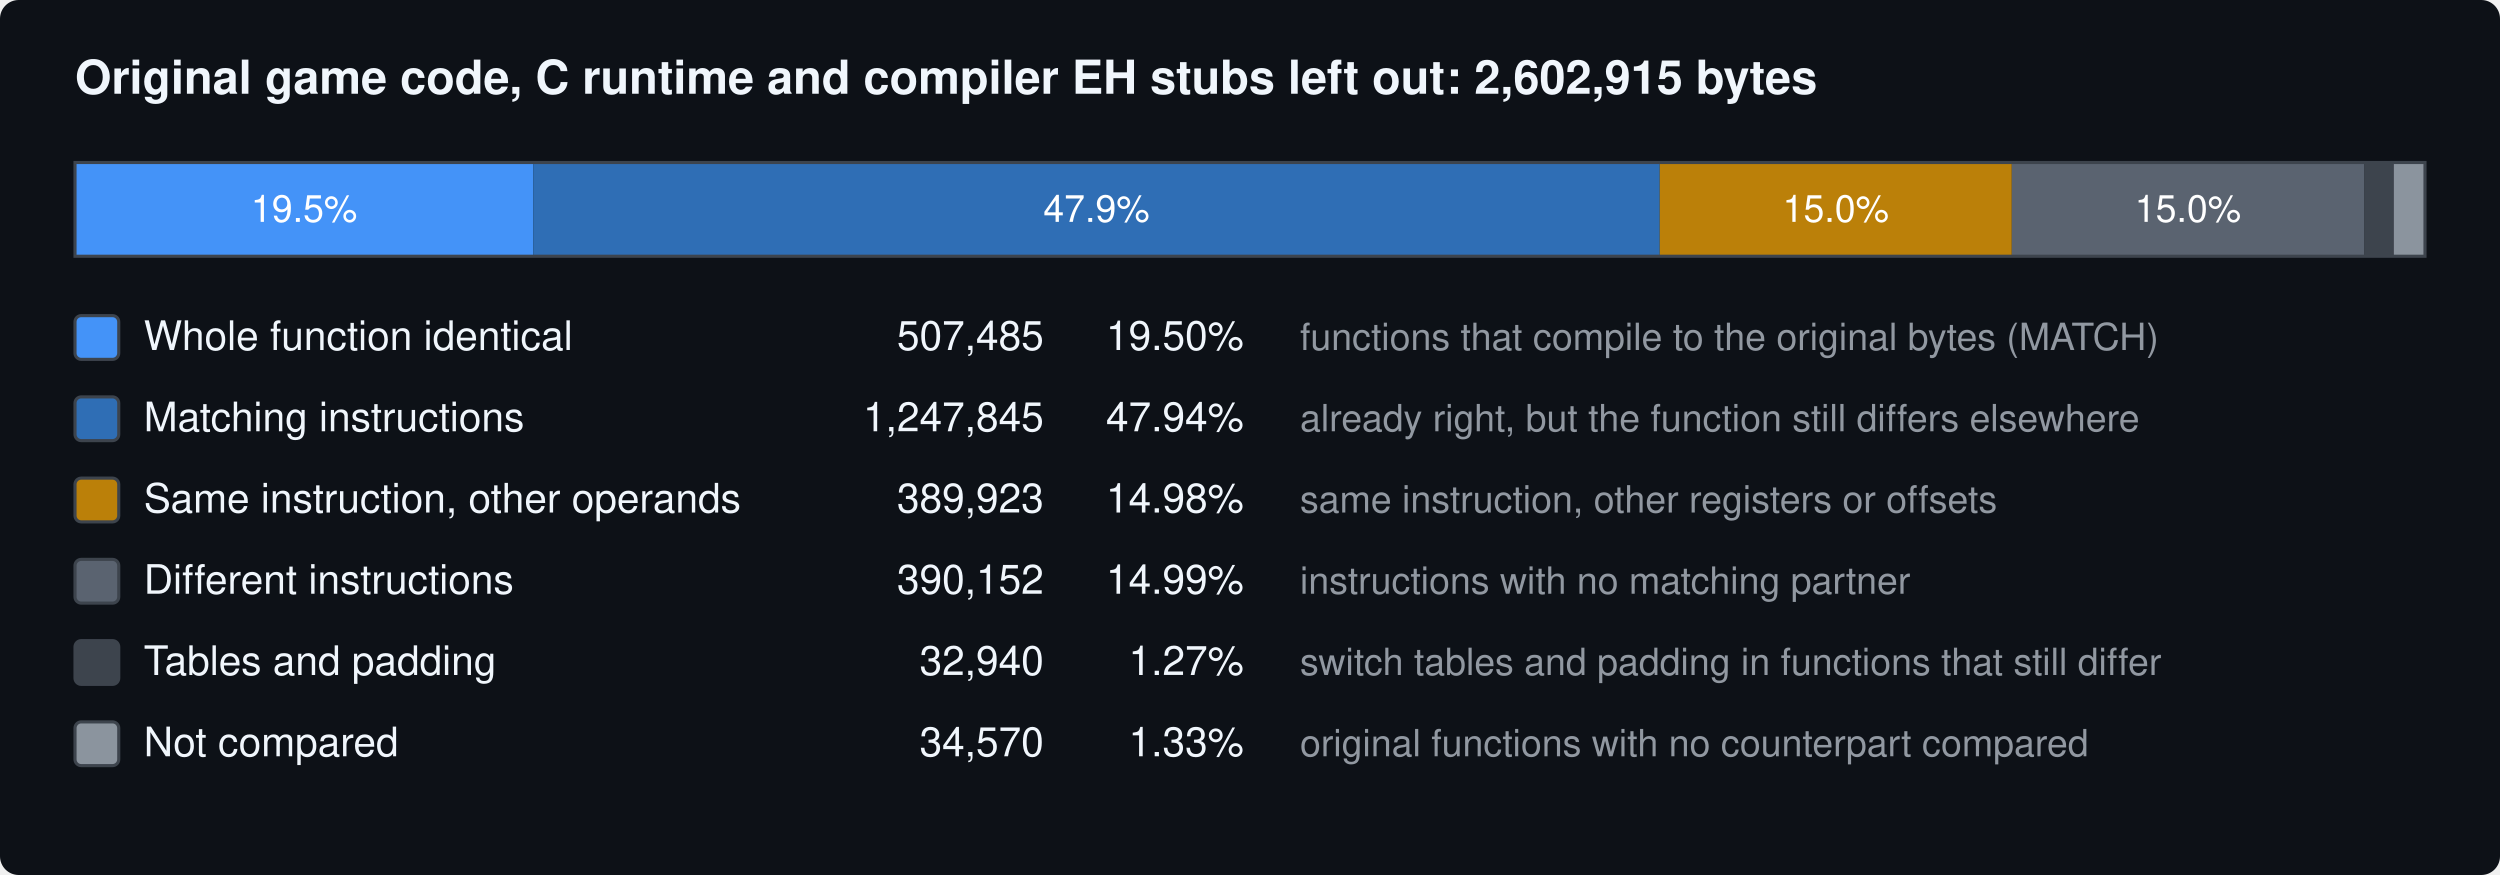
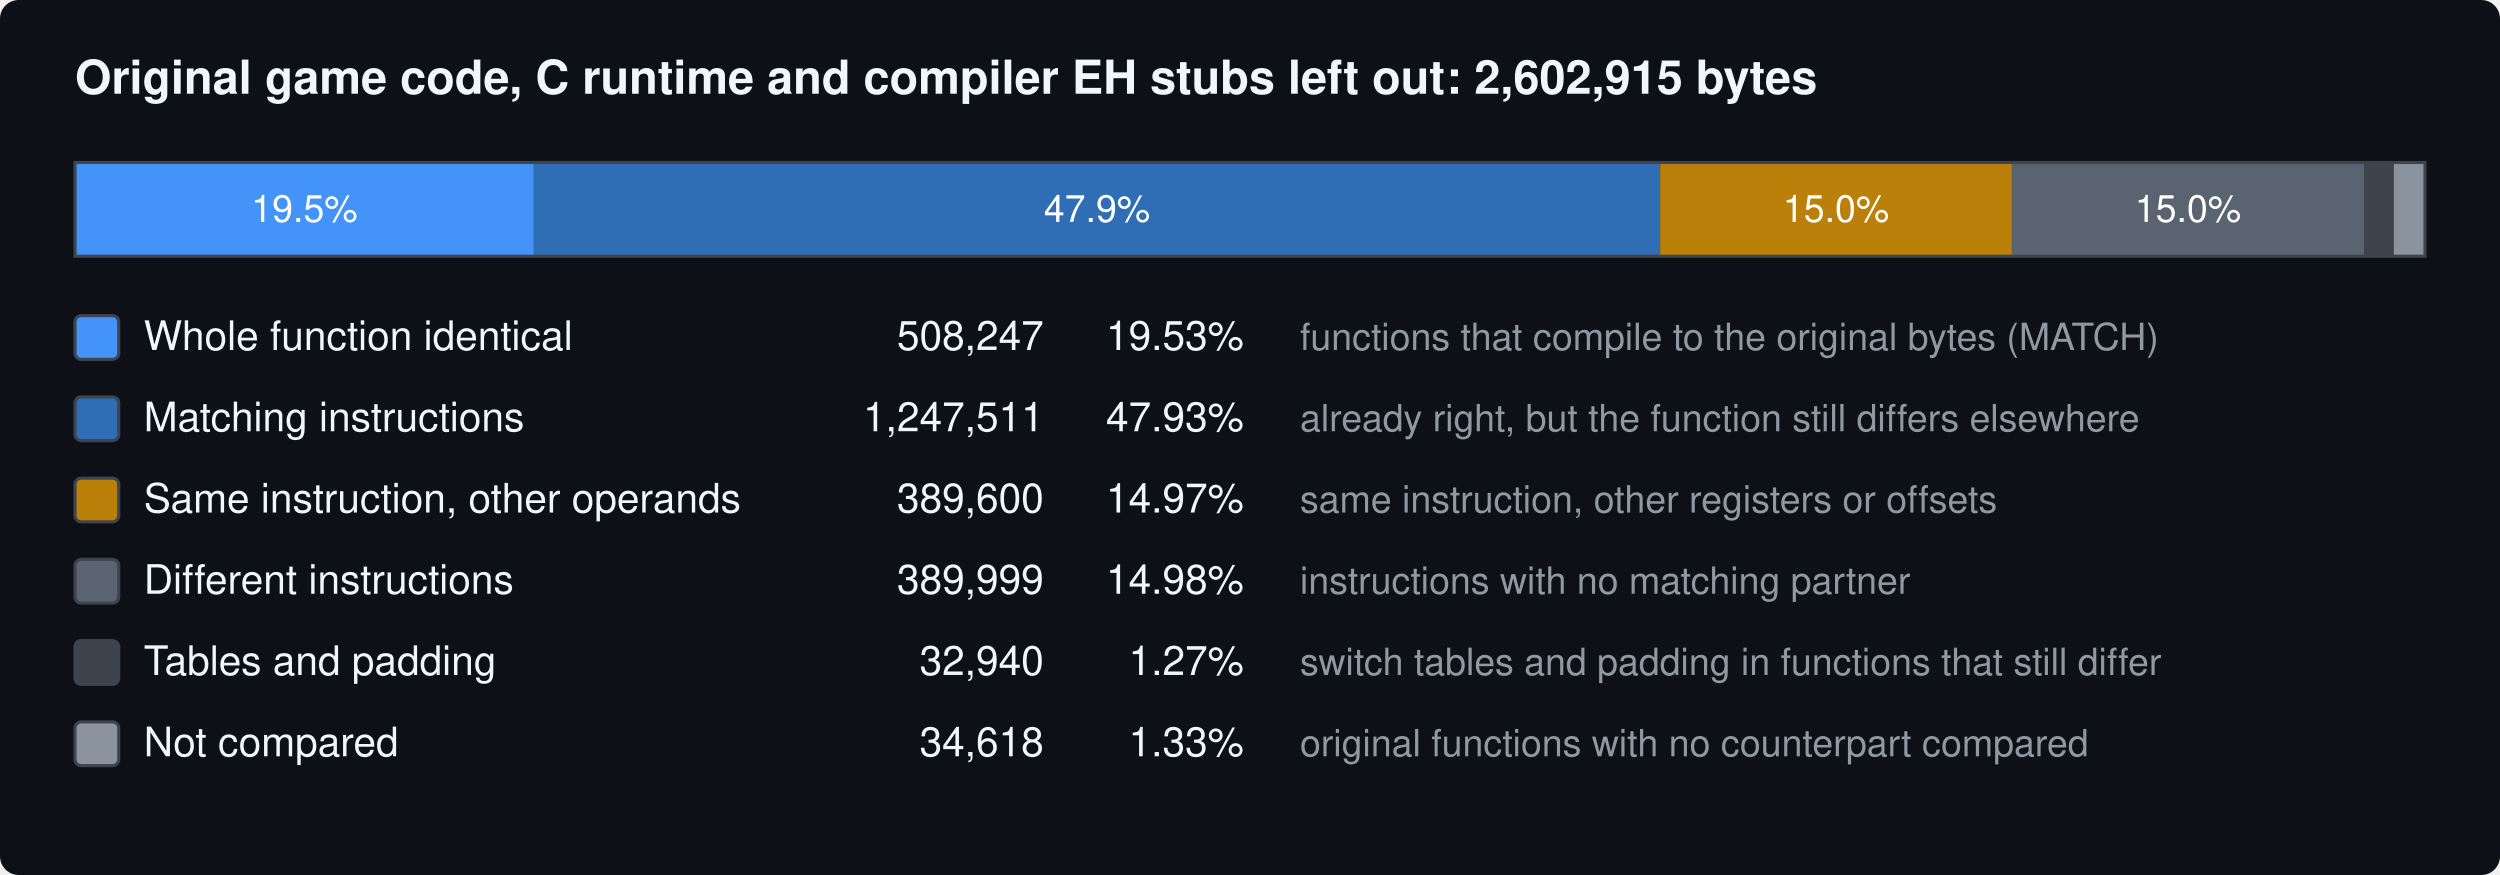
<svg xmlns="http://www.w3.org/2000/svg" width="800" height="280" viewBox="0 0 800 280" font-family="system-ui, -apple-system, Segoe UI, Helvetica, Arial, sans-serif">
  <rect width="800" height="280" rx="6" fill="#0d1117" />
  <text x="24" y="30" font-size="15" font-weight="600" fill="#f0f6fc">Original game code, C runtime and compiler EH stubs left out: 2,602,915 bytes</text>
-   <rect x="24.00" y="52" width="146.62" height="30" fill="#4493f8" />
-   <text x="97.31" y="71" font-size="12" text-anchor="middle" fill="#ffffff">19.5%</text>
-   <rect x="170.62" y="52" width="360.51" height="30" fill="#2f6eb5" />
-   <text x="350.87" y="71" font-size="12" text-anchor="middle" fill="#ffffff">47.9%</text>
-   <rect x="531.13" y="52" width="112.65" height="30" fill="#bb8009" />
-   <text x="587.45" y="71" font-size="12" text-anchor="middle" fill="#ffffff">15.0%</text>
-   <rect x="643.78" y="52" width="112.72" height="30" fill="#5a6370" />
-   <text x="700.14" y="71" font-size="12" text-anchor="middle" fill="#ffffff">15.0%</text>
-   <rect x="756.50" y="52" width="9.52" height="30" fill="#3d444d" />
-   <rect x="766.01" y="52" width="9.99" height="30" fill="#8b949e" />
+   <rect x="24.00" y="52" width="146.84" height="30" fill="#4493f8" />
+   <text x="97.42" y="71" font-size="12" text-anchor="middle" fill="#ffffff">19.5%</text>
+   <rect x="170.84" y="52" width="360.41" height="30" fill="#2f6eb5" />
+   <text x="351.04" y="71" font-size="12" text-anchor="middle" fill="#ffffff">47.9%</text>
+   <rect x="531.25" y="52" width="112.56" height="30" fill="#bb8009" />
+   <text x="587.53" y="71" font-size="12" text-anchor="middle" fill="#ffffff">15.0%</text>
+   <rect x="643.81" y="52" width="112.67" height="30" fill="#5a6370" />
+   <text x="700.15" y="71" font-size="12" text-anchor="middle" fill="#ffffff">15.0%</text>
+   <rect x="756.48" y="52" width="9.52" height="30" fill="#3d444d" />
+   <rect x="766.00" y="52" width="10.00" height="30" fill="#8b949e" />
  <rect x="24" y="52" width="752" height="30" fill="none" stroke="#3d444d" />
  <rect x="24" y="101" width="14" height="14" rx="2" fill="#4493f8" stroke="#3d444d" />
  <text x="46" y="112" font-size="13" fill="#f0f6fc">Whole function identical</text>
-   <text x="334" y="112" font-size="13" text-anchor="end" fill="#f0f6fc">507,485</text>
-   <text x="398" y="112" font-size="13" text-anchor="end" fill="#f0f6fc">19.50%</text>
+   <text x="334" y="112" font-size="13" text-anchor="end" fill="#f0f6fc">508,247</text>
+   <text x="398" y="112" font-size="13" text-anchor="end" fill="#f0f6fc">19.53%</text>
  <text x="416" y="112" font-size="12" fill="#9198a1">functions that compile to the original bytes (MATCH)</text>
  <rect x="24" y="127" width="14" height="14" rx="2" fill="#2f6eb5" stroke="#3d444d" />
  <text x="46" y="138" font-size="13" fill="#f0f6fc">Matching instructions</text>
-   <text x="334" y="138" font-size="13" text-anchor="end" fill="#f0f6fc">1,247,845</text>
-   <text x="398" y="138" font-size="13" text-anchor="end" fill="#f0f6fc">47.94%</text>
+   <text x="334" y="138" font-size="13" text-anchor="end" fill="#f0f6fc">1,247,511</text>
+   <text x="398" y="138" font-size="13" text-anchor="end" fill="#f0f6fc">47.93%</text>
  <text x="416" y="138" font-size="12" fill="#9198a1">already right, but the function still differs elsewhere</text>
  <rect x="24" y="153" width="14" height="14" rx="2" fill="#bb8009" stroke="#3d444d" />
  <text x="46" y="164" font-size="13" fill="#f0f6fc">Same instruction, other operands</text>
-   <text x="334" y="164" font-size="13" text-anchor="end" fill="#f0f6fc">389,923</text>
-   <text x="398" y="164" font-size="13" text-anchor="end" fill="#f0f6fc">14.98%</text>
+   <text x="334" y="164" font-size="13" text-anchor="end" fill="#f0f6fc">389,600</text>
+   <text x="398" y="164" font-size="13" text-anchor="end" fill="#f0f6fc">14.97%</text>
  <text x="416" y="164" font-size="12" fill="#9198a1">same instruction, other registers or offsets</text>
  <rect x="24" y="179" width="14" height="14" rx="2" fill="#5a6370" stroke="#3d444d" />
  <text x="46" y="190" font-size="13" fill="#f0f6fc">Different instructions</text>
-   <text x="334" y="190" font-size="13" text-anchor="end" fill="#f0f6fc">390,152</text>
-   <text x="398" y="190" font-size="13" text-anchor="end" fill="#f0f6fc">14.99%</text>
+   <text x="334" y="190" font-size="13" text-anchor="end" fill="#f0f6fc">389,999</text>
+   <text x="398" y="190" font-size="13" text-anchor="end" fill="#f0f6fc">14.98%</text>
  <text x="416" y="190" font-size="12" fill="#9198a1">instructions with no matching partner</text>
  <rect x="24" y="205" width="14" height="14" rx="2" fill="#3d444d" stroke="#3d444d" />
  <text x="46" y="216" font-size="13" fill="#f0f6fc">Tables and padding</text>
  <text x="334" y="216" font-size="13" text-anchor="end" fill="#f0f6fc">32,940</text>
  <text x="398" y="216" font-size="13" text-anchor="end" fill="#f0f6fc">1.27%</text>
  <text x="416" y="216" font-size="12" fill="#9198a1">switch tables and padding in functions that still differ</text>
  <rect x="24" y="231" width="14" height="14" rx="2" fill="#8b949e" stroke="#3d444d" />
  <text x="46" y="242" font-size="13" fill="#f0f6fc">Not compared</text>
-   <text x="334" y="242" font-size="13" text-anchor="end" fill="#f0f6fc">34,570</text>
+   <text x="334" y="242" font-size="13" text-anchor="end" fill="#f0f6fc">34,618</text>
  <text x="398" y="242" font-size="13" text-anchor="end" fill="#f0f6fc">1.33%</text>
  <text x="416" y="242" font-size="12" fill="#9198a1">original functions with no counterpart compared</text>
</svg>
